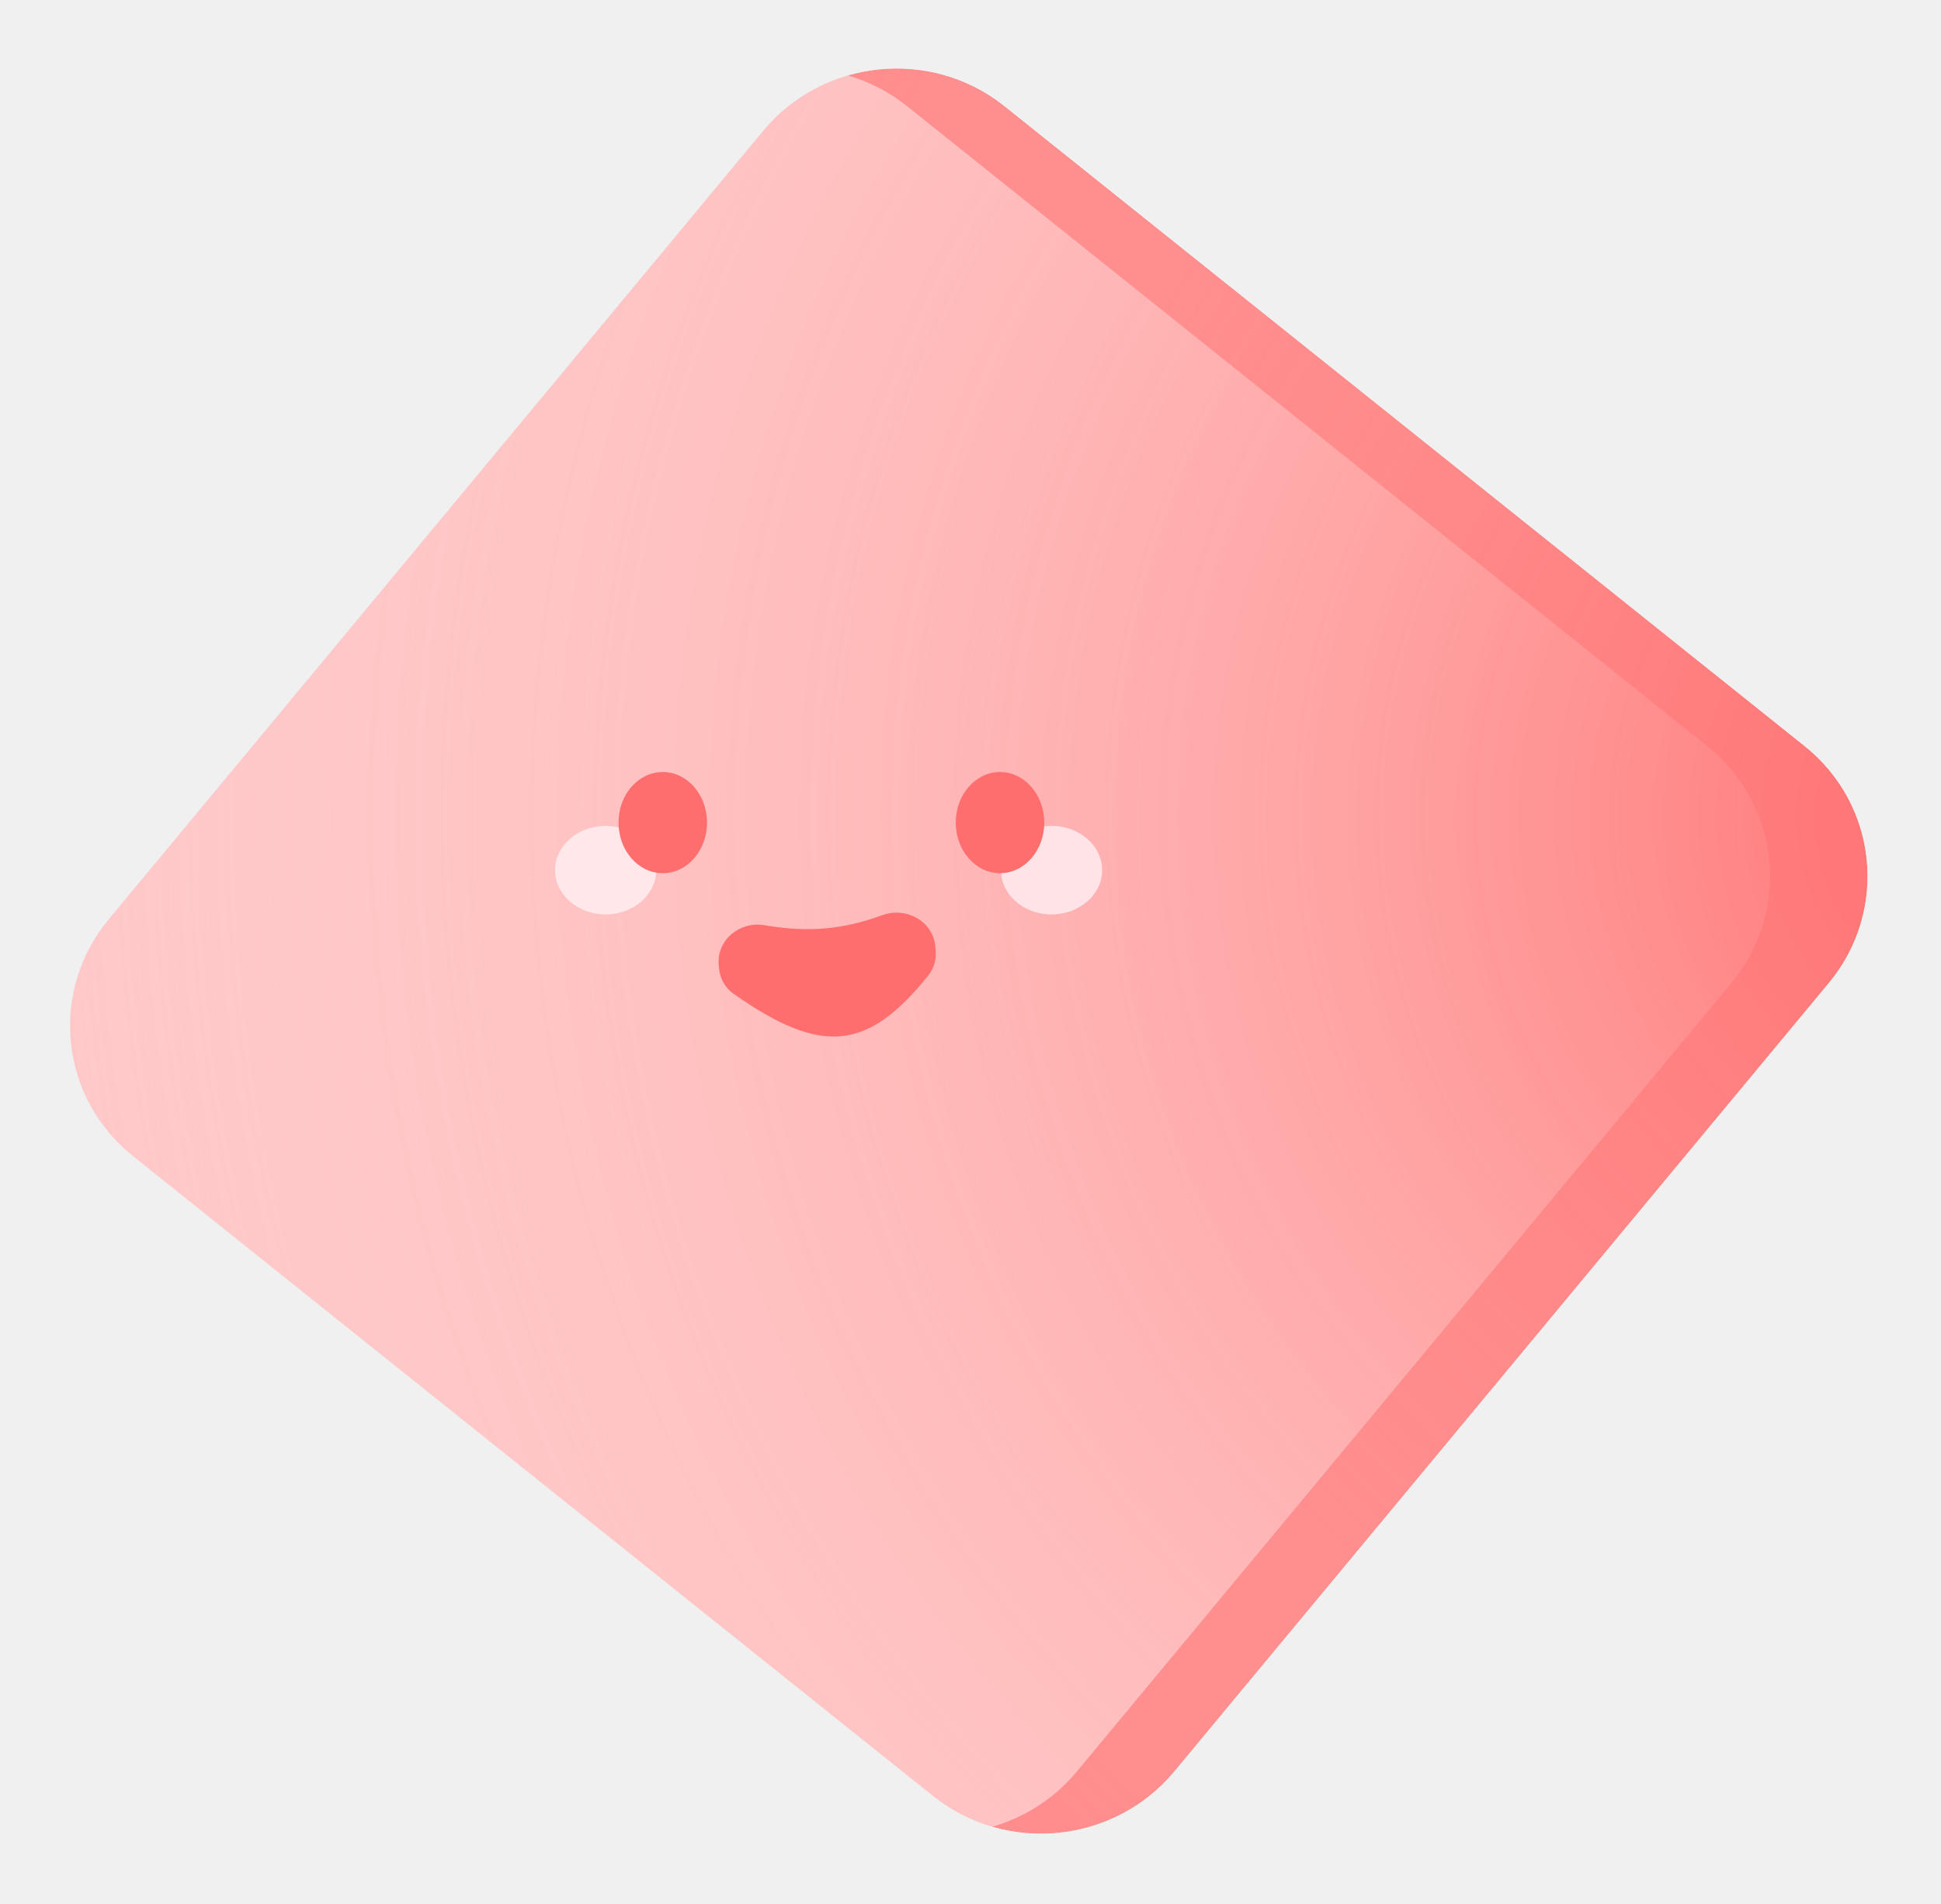
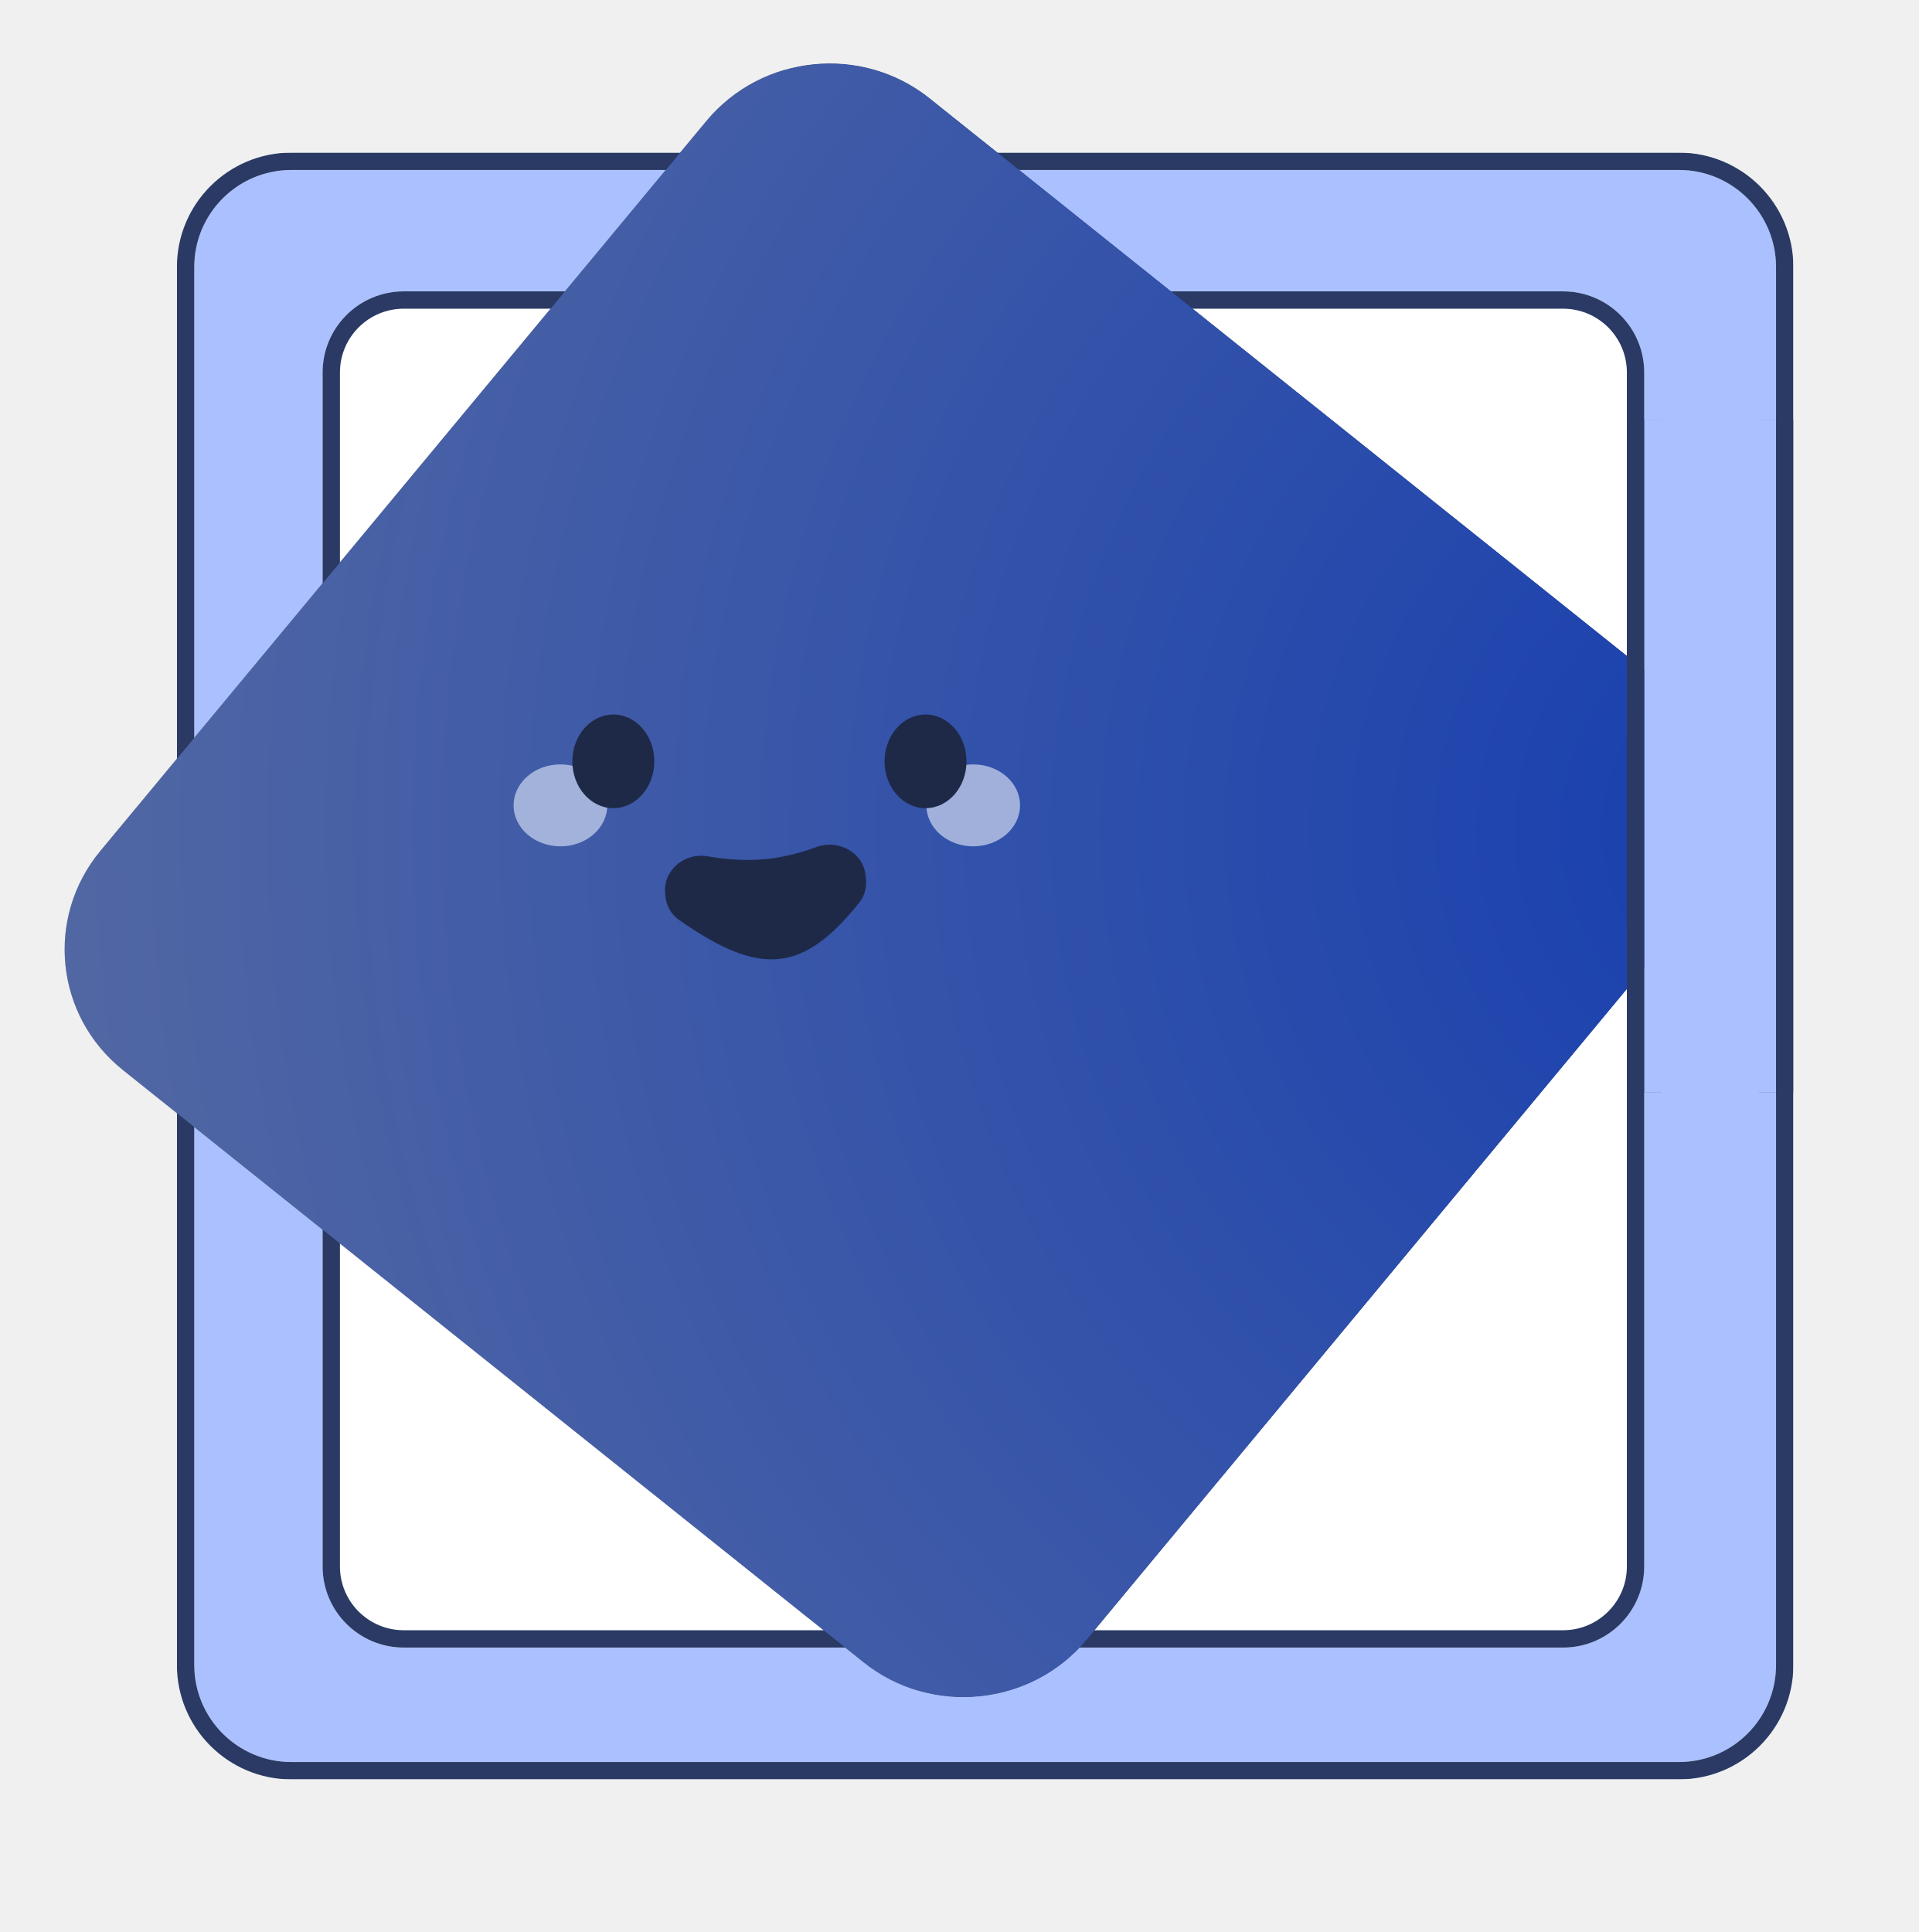
- <svg xmlns="http://www.w3.org/2000/svg" width="518" height="508" viewBox="0 0 518 508" fill="none">
-   <mask id="mask0_6306_7204" style="mask-type:alpha" maskUnits="userSpaceOnUse" x="18" y="18" width="481" height="472">
-     <path d="M203.673 34.901L29.037 245.264C13.036 264.539 15.924 292.847 35.489 308.493L249.016 479.246C268.581 494.891 297.413 491.949 313.415 472.674L488.051 262.311C504.052 243.036 501.163 214.728 481.599 199.082L268.072 28.329C248.507 12.684 219.675 15.626 203.673 34.901Z" fill="#E9819F" />
+ <svg xmlns="http://www.w3.org/2000/svg" width="553" height="557" viewBox="0 0 553 557" fill="none">
+   <rect x="93" y="84" width="381" height="391" rx="23.395" fill="white" />
+   <mask id="path-2-outside-1_19_101" maskUnits="userSpaceOnUse" x="51" y="44" width="466" height="469" fill="black">
+     <rect fill="white" x="51" y="44" width="466" height="469" />
+     <path fill-rule="evenodd" clip-rule="evenodd" d="M84 49C68.536 49 56 61.536 56 77V480C56 495.464 68.536 508 84 508H484C499.464 508 512 495.464 512 480V77C512 61.536 499.464 49 484 49H84ZM116.395 84C103.474 84 93 94.474 93 107.395V451.605C93 464.526 103.474 475 116.395 475H450.605C463.526 475 474 464.526 474 451.605V107.395C474 94.474 463.526 84 450.605 84H116.395Z" />
  </mask>
-   <g mask="url(#mask0_6306_7204)">
-     <path d="M203.673 34.901L29.037 245.264C13.036 264.539 15.924 292.847 35.489 308.493L249.016 479.246C268.581 494.891 297.413 491.949 313.415 472.674L488.051 262.311C504.052 243.036 501.163 214.728 481.599 199.082L268.072 28.329C248.507 12.684 219.675 15.626 203.673 34.901Z" fill="#FF6E6E" />
-     <path d="M177.673 34.901L3.037 245.264C-12.964 264.539 -10.076 292.847 9.489 308.493L223.016 479.246C242.581 494.891 271.413 491.949 287.415 472.674L462.051 262.311C478.052 243.036 475.163 214.728 455.599 199.082L242.072 28.329C222.507 12.684 193.675 15.626 177.673 34.901Z" fill="#FFC5C5" />
-     <path d="M203.673 34.901L29.037 245.264C13.036 264.539 15.924 292.847 35.489 308.493L249.016 479.246C268.581 494.891 297.413 491.949 313.415 472.674L488.051 262.311C504.052 243.036 501.163 214.728 481.599 199.082L268.072 28.329C248.507 12.684 219.675 15.626 203.673 34.901Z" fill="url(#paint0_radial_6306_7204)" />
-     <ellipse opacity="0.8" cx="161.628" cy="232.188" rx="11.812" ry="13.5" transform="rotate(-90 161.628 232.188)" fill="#FFF0F4" />
-     <ellipse opacity="0.8" cx="280.628" cy="232.188" rx="11.812" ry="13.5" transform="rotate(-90 280.628 232.188)" fill="#FFF0F4" />
-     <ellipse cx="176.876" cy="219.5" rx="11.812" ry="13.5" fill="#FF6E6E" />
-     <ellipse cx="266.876" cy="219.5" rx="11.812" ry="13.5" fill="#FF6E6E" />
-     <path d="M191.812 257.498C191.197 250.868 197.418 245.754 203.982 246.872C215.586 248.849 224.8 248.109 235.421 244.208C241.754 241.882 248.971 245.747 249.594 252.465L249.704 253.646C249.923 256.007 249.257 258.386 247.773 260.235C231.523 280.491 219.266 281.68 195.755 265.172C193.54 263.617 192.15 261.134 191.9 258.441L191.812 257.498Z" fill="#FF6E6E" />
+   <path fill-rule="evenodd" clip-rule="evenodd" d="M84 49C68.536 49 56 61.536 56 77V480C56 495.464 68.536 508 84 508H484C499.464 508 512 495.464 512 480V77C512 61.536 499.464 49 484 49H84ZM116.395 84C103.474 84 93 94.474 93 107.395V451.605C93 464.526 103.474 475 116.395 475H450.605C463.526 475 474 464.526 474 451.605V107.395C474 94.474 463.526 84 450.605 84H116.395Z" fill="#ABC1FF" />
+   <path d="M61 77C61 64.297 71.297 54 84 54V44C65.775 44 51 58.775 51 77H61ZM61 480V77H51V480H61ZM84 503C71.297 503 61 492.703 61 480H51C51 498.225 65.775 513 84 513V503ZM484 503H84V513H484V503ZM507 480C507 492.703 496.703 503 484 503V513C502.225 513 517 498.225 517 480H507ZM507 77V480H517V77H507ZM484 54C496.703 54 507 64.297 507 77H517C517 58.775 502.225 44 484 44V54ZM84 54H484V44H84V54ZM98 107.395C98 97.236 106.236 89 116.395 89V79C100.713 79 88 91.713 88 107.395H98ZM98 451.605V107.395H88V451.605H98ZM116.395 470C106.236 470 98 461.764 98 451.605H88C88 467.287 100.713 480 116.395 480V470ZM450.605 470H116.395V480H450.605V470ZM469 451.605C469 461.764 460.764 470 450.605 470V480C466.287 480 479 467.287 479 451.605H469ZM469 107.395V451.605H479V107.395H469ZM450.605 89C460.764 89 469 97.236 469 107.395H479C479 91.713 466.287 79 450.605 79V89ZM116.395 89H450.605V79H116.395V89Z" fill="#2A3A65" mask="url(#path-2-outside-1_19_101)" />
+   <mask id="mask0_19_101" style="mask-type:alpha" maskUnits="userSpaceOnUse" x="18" y="18" width="481" height="472">
+     <path d="M203.609 34.901L28.973 245.263C12.972 264.538 15.861 292.847 35.425 308.493L248.952 479.246C268.517 494.891 297.349 491.949 313.351 472.674L487.987 262.311C503.988 243.036 501.099 214.727 481.535 199.082L268.008 28.329C248.443 12.683 219.611 15.626 203.609 34.901Z" fill="#E9819F" />
+   </mask>
+   <g mask="url(#mask0_19_101)">
+     <path d="M203.609 34.901L28.973 245.263C12.972 264.538 15.861 292.847 35.425 308.493L248.952 479.246C268.517 494.891 297.349 491.949 313.351 472.674L487.987 262.311C503.988 243.036 501.099 214.727 481.535 199.082L268.008 28.329C248.443 12.683 219.611 15.626 203.609 34.901Z" fill="#1E2948" />
+     <path d="M177.609 34.901L2.973 245.263C-13.028 264.538 -10.139 292.847 9.425 308.493L222.952 479.246C242.517 494.891 271.349 491.949 287.351 472.674L461.987 262.311C477.988 243.036 475.099 214.727 455.535 199.082L242.008 28.329C222.443 12.683 193.611 15.626 177.609 34.901Z" fill="#2A3A65" />
+     <path d="M203.609 34.901L28.973 245.264C12.972 264.539 15.861 292.847 35.425 308.493L248.952 479.246C268.517 494.891 297.349 491.949 313.351 472.674L487.987 262.311C503.988 243.036 501.099 214.728 481.535 199.082L268.008 28.329C248.443 12.684 219.611 15.626 203.609 34.901Z" fill="url(#paint0_radial_19_101)" />
+     <ellipse opacity="0.8" cx="161.564" cy="232.188" rx="11.812" ry="13.5" transform="rotate(-90 161.564 232.188)" fill="#BCC8E7" />
+     <ellipse opacity="0.8" cx="280.564" cy="232.188" rx="11.812" ry="13.5" transform="rotate(-90 280.564 232.188)" fill="#BCC8E7" />
+     <ellipse cx="176.812" cy="219.5" rx="11.812" ry="13.5" fill="#1E2948" />
+     <ellipse cx="266.812" cy="219.5" rx="11.812" ry="13.5" fill="#1E2948" />
+     <path d="M191.748 257.498C191.133 250.868 197.354 245.754 203.918 246.872C215.522 248.849 224.736 248.109 235.357 244.208C241.69 241.882 248.907 245.747 249.53 252.465L249.64 253.646C249.859 256.007 249.193 258.386 247.709 260.235C231.459 280.491 219.202 281.68 195.691 265.172C193.476 263.617 192.086 261.134 191.836 258.441L191.748 257.498Z" fill="#1E2948" />
  </g>
+   <mask id="path-13-outside-2_19_101" maskUnits="userSpaceOnUse" x="469" y="121" width="48" height="194" fill="black">
+     <rect fill="white" x="469" y="121" width="48" height="194" />
+     <path d="M474 121H512V315H474V121Z" />
+   </mask>
+   <path d="M474 121H512V315H474V121Z" fill="#ABC1FF" />
+   <path d="M507 121V315H517V121H507ZM479 315V121H469V315H479Z" fill="#2A3A65" mask="url(#path-13-outside-2_19_101)" />
  <defs>
-     <radialGradient id="paint0_radial_6306_7204" cx="0" cy="0" r="1" gradientUnits="userSpaceOnUse" gradientTransform="translate(541.5 216) rotate(171.968) scale(619.073 618.969)">
-       <stop stop-color="#FF6E6E" />
-       <stop offset="1" stop-color="#FFF0F0" stop-opacity="0" />
+     <radialGradient id="paint0_radial_19_101" cx="0" cy="0" r="1" gradientUnits="userSpaceOnUse" gradientTransform="translate(517 234.5) rotate(172.889) scale(521.008 520.921)">
+       <stop stop-color="#163EAF" />
+       <stop offset="1" stop-color="#5469A3" />
    </radialGradient>
  </defs>
</svg>
